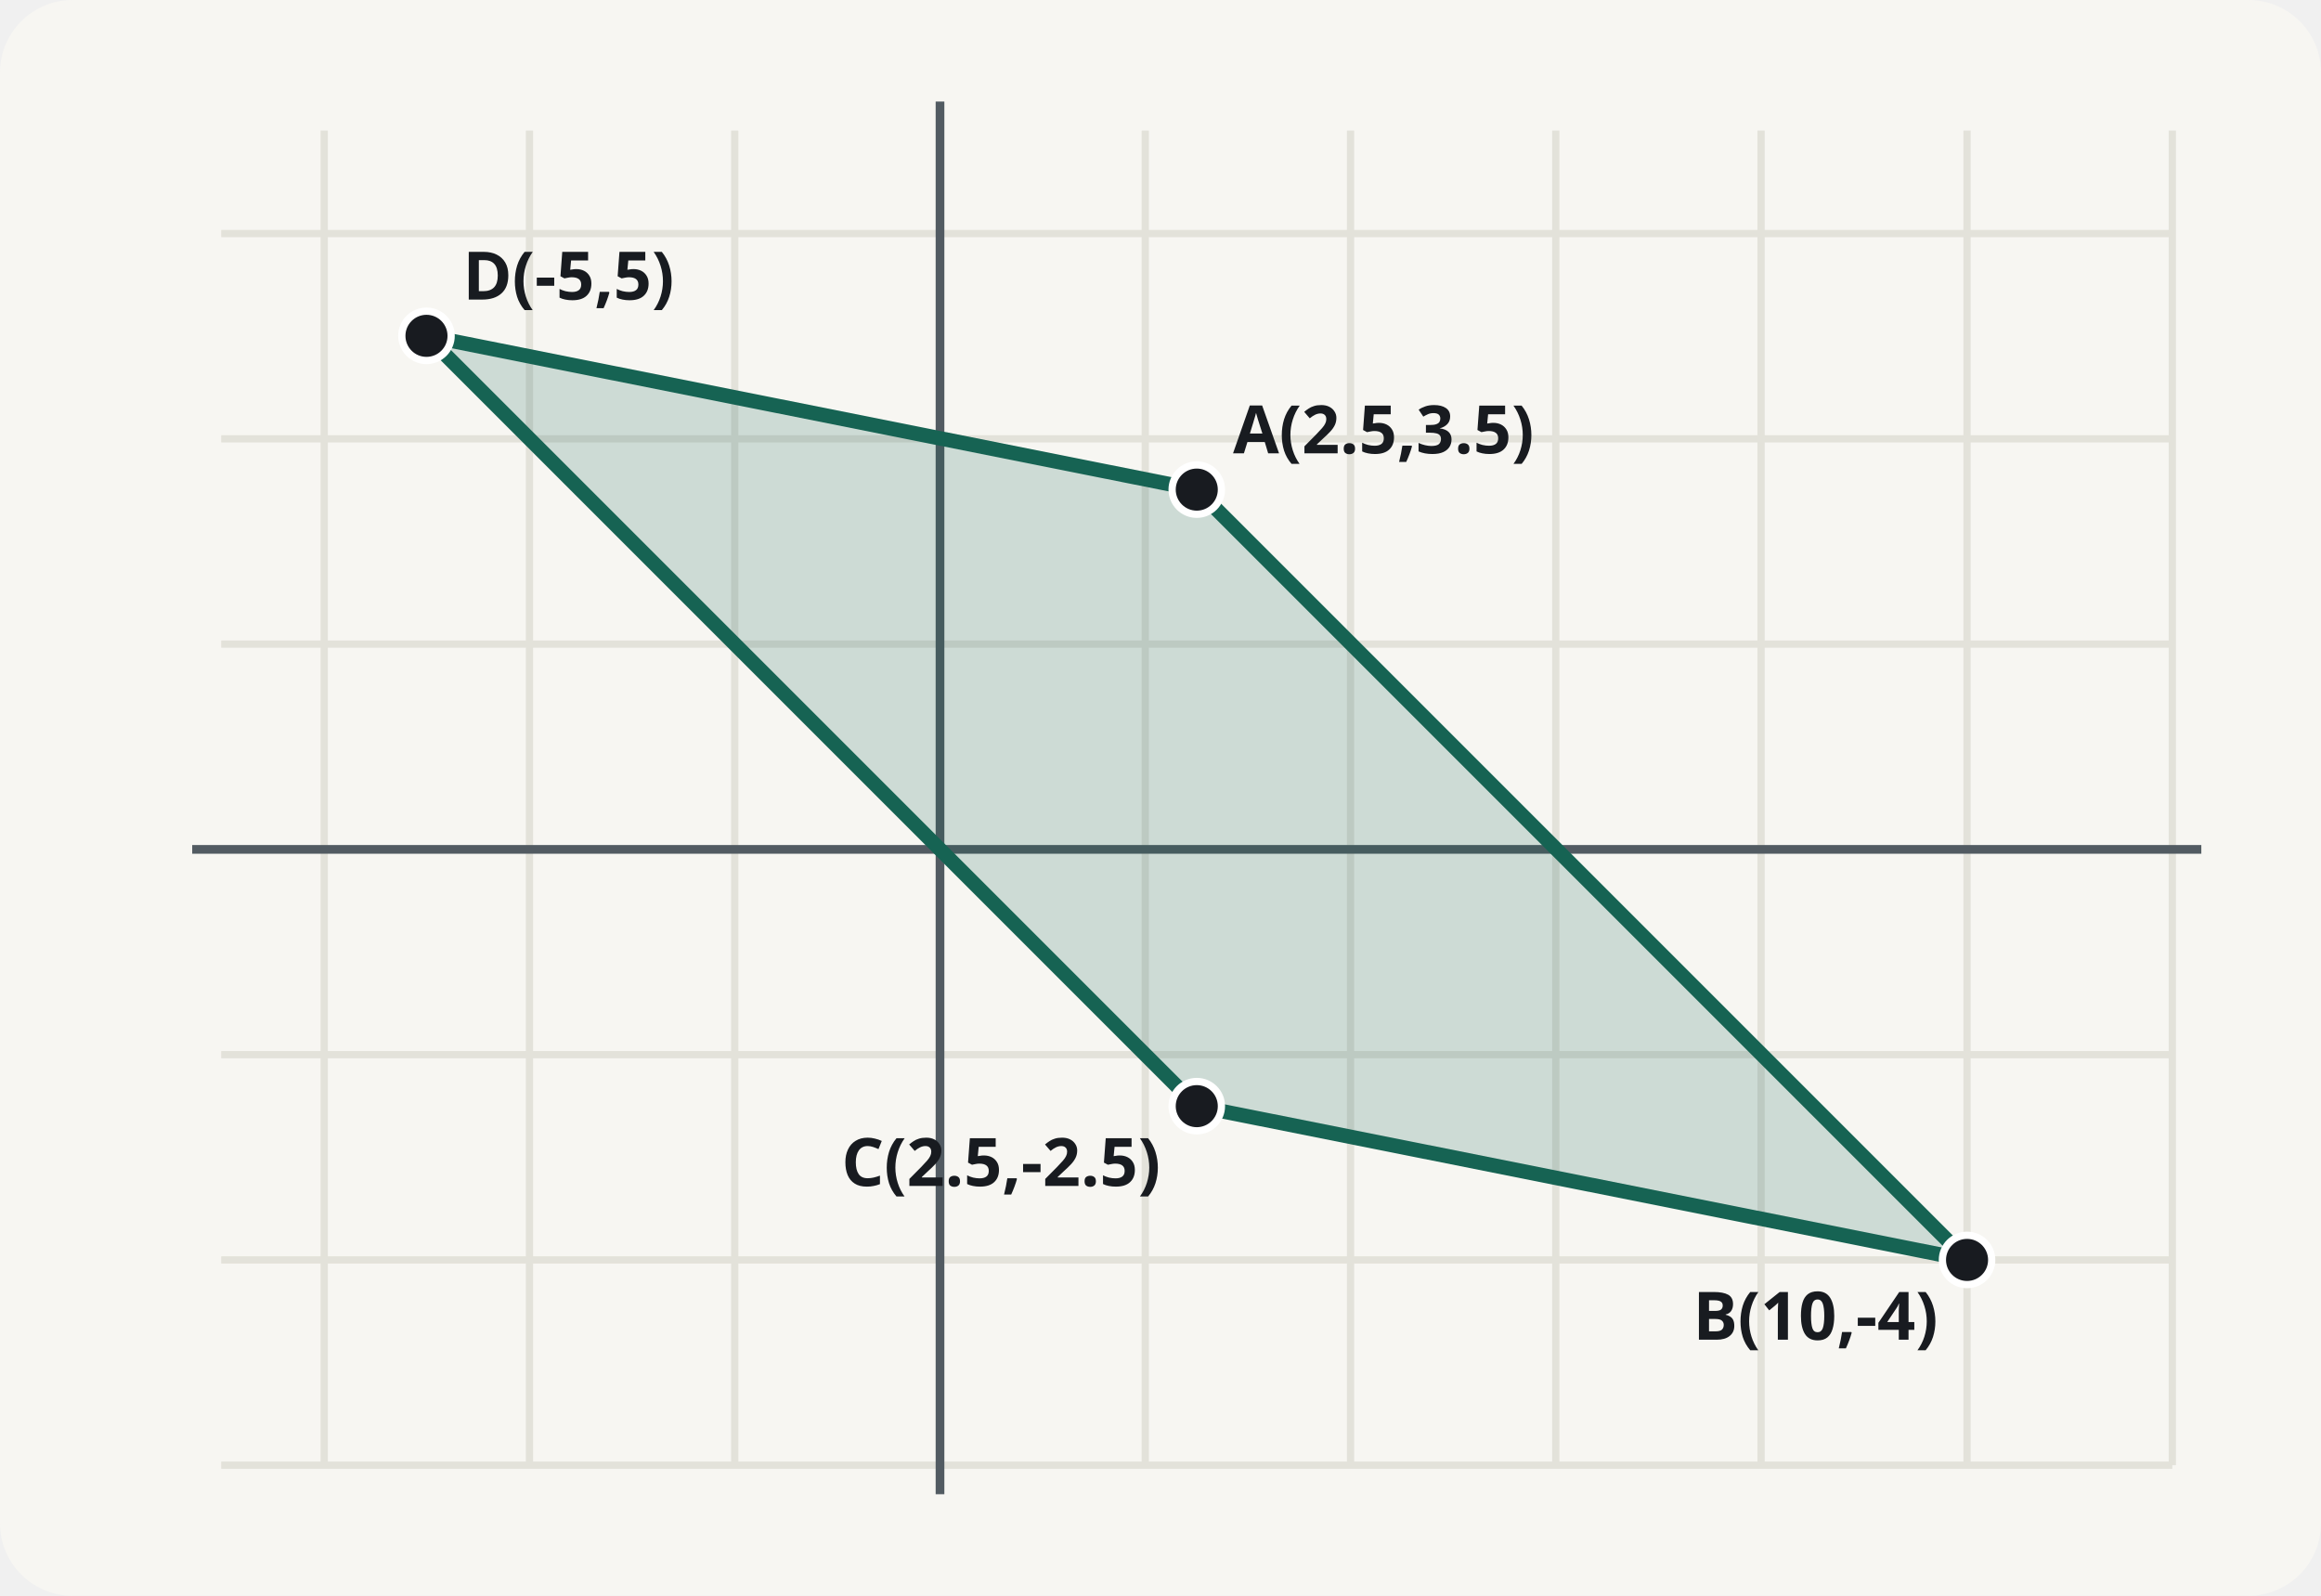
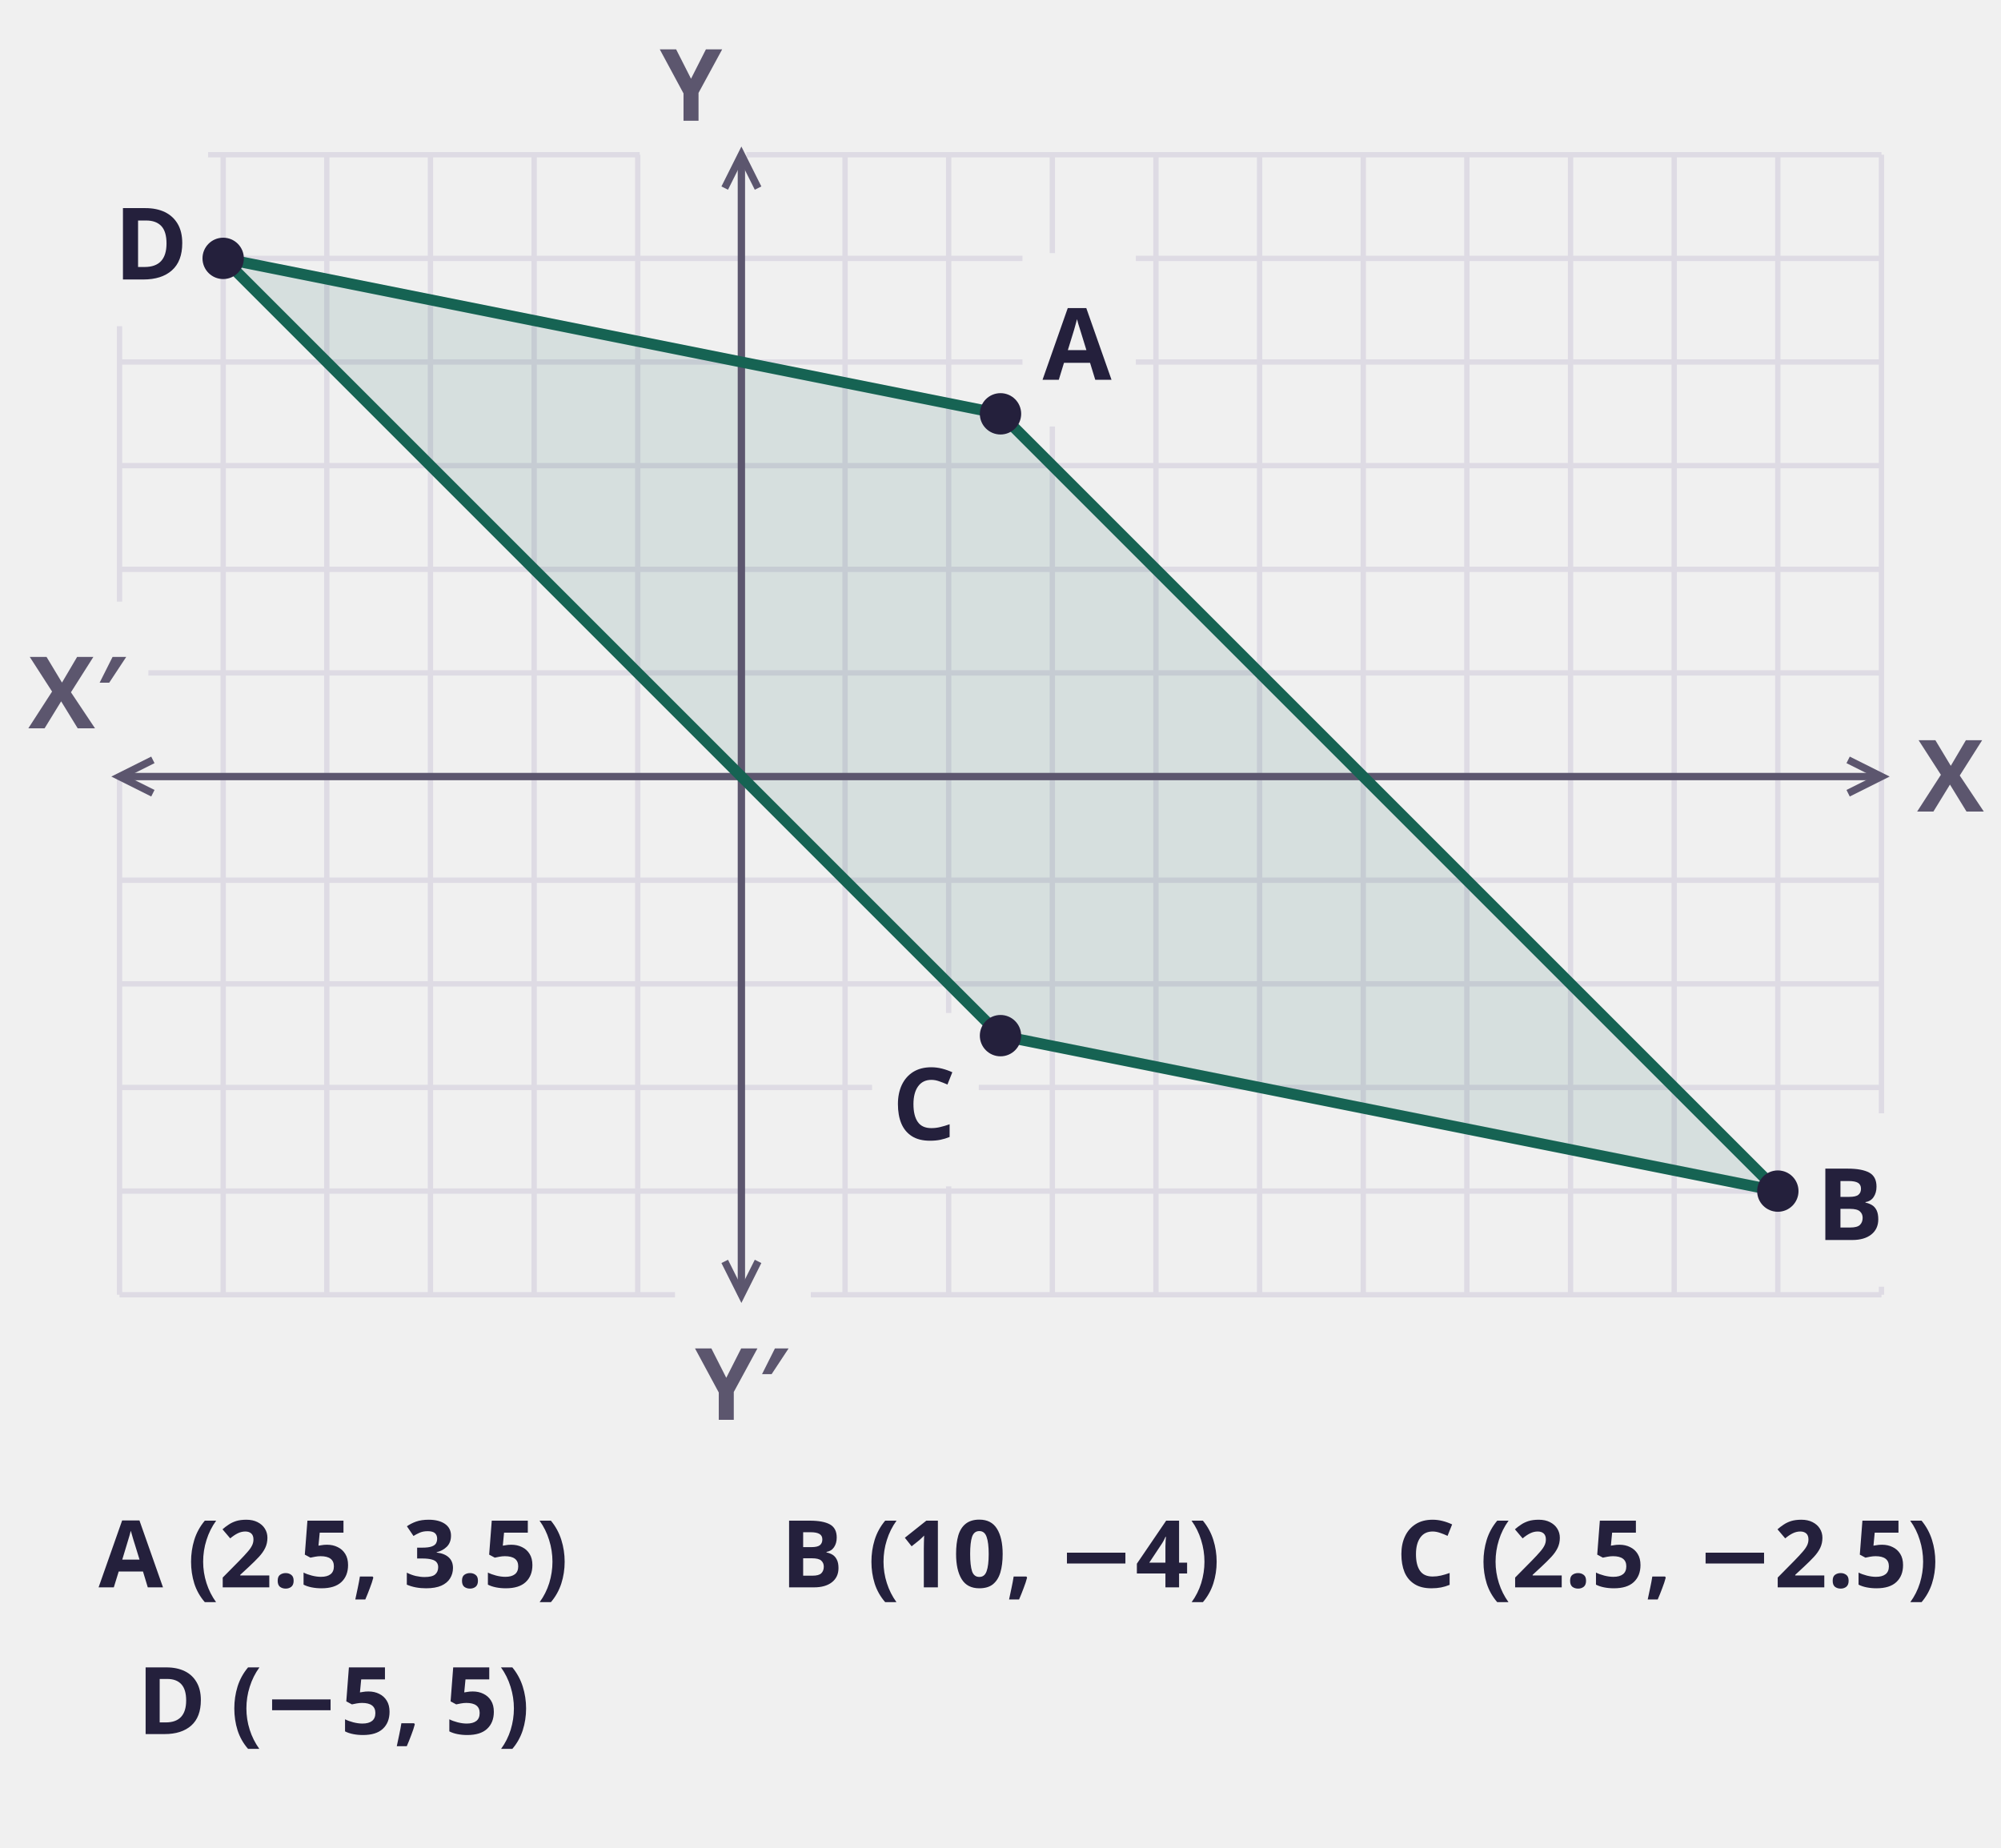
- <svg xmlns="http://www.w3.org/2000/svg" viewBox="0 0 320 220" role="img" aria-labelledby="t desc">
-   <rect width="320" height="220" rx="10" fill="#F7F6F2" />
-   <line x1="44.7" y1="18.0" x2="44.7" y2="202.0" stroke="#E3E2DA" stroke-width="1" />
-   <line x1="73" y1="18.0" x2="73" y2="202.0" stroke="#E3E2DA" stroke-width="1" />
-   <line x1="101.3" y1="18.0" x2="101.3" y2="202.0" stroke="#E3E2DA" stroke-width="1" />
-   <line x1="129.6" y1="18.0" x2="129.6" y2="202.0" stroke="#E3E2DA" stroke-width="1" />
-   <line x1="157.9" y1="18.0" x2="157.9" y2="202.0" stroke="#E3E2DA" stroke-width="1" />
-   <line x1="186.2" y1="18.0" x2="186.2" y2="202.0" stroke="#E3E2DA" stroke-width="1" />
-   <line x1="214.5" y1="18.0" x2="214.5" y2="202.0" stroke="#E3E2DA" stroke-width="1" />
-   <line x1="242.8" y1="18.0" x2="242.8" y2="202.0" stroke="#E3E2DA" stroke-width="1" />
-   <line x1="271.2" y1="18.0" x2="271.2" y2="202.0" stroke="#E3E2DA" stroke-width="1" />
-   <line x1="299.5" y1="18.0" x2="299.5" y2="202.0" stroke="#E3E2DA" stroke-width="1" />
-   <line x1="30.5" y1="202" x2="299.5" y2="202" stroke="#E3E2DA" stroke-width="1" />
-   <line x1="30.5" y1="173.7" x2="299.5" y2="173.7" stroke="#E3E2DA" stroke-width="1" />
-   <line x1="30.5" y1="145.4" x2="299.5" y2="145.4" stroke="#E3E2DA" stroke-width="1" />
-   <line x1="30.5" y1="117.1" x2="299.5" y2="117.1" stroke="#E3E2DA" stroke-width="1" />
-   <line x1="30.5" y1="88.8" x2="299.5" y2="88.8" stroke="#E3E2DA" stroke-width="1" />
-   <line x1="30.5" y1="60.5" x2="299.5" y2="60.5" stroke="#E3E2DA" stroke-width="1" />
-   <line x1="30.5" y1="32.2" x2="299.5" y2="32.2" stroke="#E3E2DA" stroke-width="1" />
-   <line x1="26.5" y1="117.1" x2="303.5" y2="117.1" stroke="#525B62" stroke-width="1.2" />
-   <line x1="129.6" y1="14.0" x2="129.6" y2="206.0" stroke="#525B62" stroke-width="1.2" />
-   <polygon points="165,67.5 271.2,173.7 165,152.5 58.8,46.3" fill="#166353" fill-opacity="0.18" stroke="#166353" stroke-width="2" stroke-linejoin="round" />
-   <circle cx="165" cy="67.5" r="3.4" fill="#181B20" stroke="#FFFFFF" stroke-width="1" />
-   <text x="170" y="62.5" font-family="system-ui,sans-serif" font-size="9.2" font-weight="700" text-anchor="start" fill="#181B20">A(2.5,3.5)</text>
-   <circle cx="271.2" cy="173.7" r="3.4" fill="#181B20" stroke="#FFFFFF" stroke-width="1" />
-   <text x="267.2" y="184.7" font-family="system-ui,sans-serif" font-size="9.2" font-weight="700" text-anchor="end" fill="#181B20">B(10,-4)</text>
-   <circle cx="165" cy="152.5" r="3.4" fill="#181B20" stroke="#FFFFFF" stroke-width="1" />
-   <text x="160" y="163.5" font-family="system-ui,sans-serif" font-size="9.2" font-weight="700" text-anchor="end" fill="#181B20">C(2.5,-2.5)</text>
-   <circle cx="58.8" cy="46.3" r="3.4" fill="#181B20" stroke="#FFFFFF" stroke-width="1" />
-   <text x="63.8" y="41.3" font-family="system-ui,sans-serif" font-size="9.2" font-weight="700" text-anchor="start" fill="#181B20">D(-5,5)</text>
+ <svg xmlns="http://www.w3.org/2000/svg" role="img" font-family="system-ui, sans-serif" font-weight="550" aria-labelledby="t desc" viewBox="0 0 300 277">
+   <g aria-hidden="true" stroke="#dedbe4" stroke-width=".8">
+     <line x1="17.92" y1="48.905" x2="17.92" y2="90.203" />
+     <line x1="17.92" y1="116.203" x2="17.92" y2="194.127" />
+     <line x1="33.459" y1="23.2" x2="33.459" y2="194.127" />
+     <line x1="48.998" y1="23.2" x2="48.998" y2="194.127" />
+     <line x1="64.536" y1="23.2" x2="64.536" y2="194.127" />
+     <line x1="80.075" y1="23.2" x2="80.075" y2="194.127" />
+     <line x1="95.614" y1="23.2" x2="95.614" y2="194.127" />
+     <line x1="126.692" y1="23.2" x2="126.692" y2="194.127" />
+     <line x1="142.231" y1="23.2" x2="142.231" y2="151.88" />
+     <line x1="142.231" y1="177.88" x2="142.231" y2="194.127" />
+     <line x1="157.769" y1="23.2" x2="157.769" y2="37.947" />
+     <line x1="157.769" y1="63.947" x2="157.769" y2="194.127" />
+     <line x1="173.308" y1="23.2" x2="173.308" y2="194.127" />
+     <line x1="188.847" y1="23.2" x2="188.847" y2="194.127" />
+     <line x1="204.386" y1="23.2" x2="204.386" y2="194.127" />
+     <line x1="219.925" y1="23.2" x2="219.925" y2="194.127" />
+     <line x1="235.464" y1="23.2" x2="235.464" y2="194.127" />
+     <line x1="251.002" y1="23.2" x2="251.002" y2="194.127" />
+     <line x1="266.541" y1="23.2" x2="266.541" y2="194.127" />
+     <line x1="282.08" y1="23.2" x2="282.08" y2="166.922" />
+     <line x1="282.08" y1="192.922" x2="282.08" y2="194.127" />
+     <line x1="17.92" y1="194.127" x2="101.2" y2="194.127" />
+     <line x1="121.56" y1="194.127" x2="282.08" y2="194.127" />
+     <line x1="17.92" y1="178.588" x2="269.314" y2="178.588" />
+     <line x1="17.92" y1="163.049" x2="130.744" y2="163.049" />
+     <line x1="146.744" y1="163.049" x2="282.08" y2="163.049" />
+     <line x1="17.92" y1="147.511" x2="282.08" y2="147.511" />
+     <line x1="17.92" y1="131.972" x2="282.08" y2="131.972" />
+     <line x1="22.244" y1="100.894" x2="282.08" y2="100.894" />
+     <line x1="17.92" y1="85.355" x2="282.08" y2="85.355" />
+     <line x1="17.92" y1="69.816" x2="282.08" y2="69.816" />
+     <line x1="17.92" y1="54.278" x2="153.295" y2="54.278" />
+     <line x1="170.295" y1="54.278" x2="282.08" y2="54.278" />
+     <line x1="31.194" y1="38.739" x2="153.295" y2="38.739" />
+     <line x1="170.295" y1="38.739" x2="282.08" y2="38.739" />
+     <line x1="31.194" y1="23.2" x2="95.905" y2="23.2" />
+     <line x1="111.905" y1="23.2" x2="282.08" y2="23.2" />
+   </g>
+   <polygon points="150,62.047 266.541,178.588 150,155.28 33.459,38.739" fill="#166353" fill-opacity="0.12" data-dg-region="ABCD" />
+   <line x1="17.92" y1="116.433" x2="282.08" y2="116.433" stroke="#5c566e" stroke-width="1.1" data-dg-obstacle="X-axis" />
+   <polyline points="277.08,118.933 282.08,116.433 277.08,113.933" fill="none" stroke="#5c566e" stroke-width="1.1" data-dg-obstacle="X-arrow" />
+   <polyline points="22.92,113.933 17.92,116.433 22.92,118.933" fill="none" stroke="#5c566e" stroke-width="1.1" data-dg-obstacle="X′-arrow" />
+   <line x1="111.153" y1="194.127" x2="111.153" y2="23.2" stroke="#5c566e" stroke-width="1.1" data-dg-obstacle="Y-axis" />
+   <polyline points="113.653,28.2 111.153,23.2 108.653,28.2" fill="none" stroke="#5c566e" stroke-width="1.1" data-dg-obstacle="Y-arrow" />
+   <polyline points="108.653,189.127 111.153,194.127 113.653,189.127" fill="none" stroke="#5c566e" stroke-width="1.1" data-dg-obstacle="Y′-arrow" />
+   <line x1="150" y1="62.047" x2="266.541" y2="178.588" stroke="#166353" stroke-width="1.65" stroke-linecap="round" data-dg-obstacle="AB" data-dg-edge="AB" />
+   <line x1="266.541" y1="178.588" x2="150" y2="155.28" stroke="#166353" stroke-width="1.65" stroke-linecap="round" data-dg-obstacle="BC" data-dg-edge="BC" />
+   <line x1="150" y1="155.28" x2="33.459" y2="38.739" stroke="#166353" stroke-width="1.65" stroke-linecap="round" data-dg-obstacle="CD" data-dg-edge="CD" />
+   <line x1="33.459" y1="38.739" x2="150" y2="62.047" stroke="#166353" stroke-width="1.65" stroke-linecap="round" data-dg-obstacle="DA" data-dg-edge="DA" />
+   <circle cx="150" cy="62.047" r="3.1" fill="#24203c" data-dg-obstacle="point-A" data-dg-fill="" data-dg-point="A" />
+   <circle cx="266.541" cy="178.588" r="3.1" fill="#24203c" data-dg-obstacle="point-B" data-dg-fill="" data-dg-point="B" />
+   <circle cx="150" cy="155.28" r="3.1" fill="#24203c" data-dg-obstacle="point-C" data-dg-fill="" data-dg-point="C" />
+   <circle cx="33.459" cy="38.739" r="3.1" fill="#24203c" data-dg-obstacle="point-D" data-dg-fill="" data-dg-point="D" />
+   <text text-anchor="middle" dy=".35em" fill="#5c566e" data-dg-label="X" data-dg-font="vertex" x="292.43" y="116.433" font-size="15">X</text>
+   <text text-anchor="middle" dy=".35em" fill="#5c566e" data-dg-label="X′" data-dg-font="vertex" x="11.52" y="103.953" font-size="15">X′</text>
+   <text text-anchor="middle" dy=".35em" fill="#5c566e" data-dg-label="Y" data-dg-font="vertex" x="103.593" y="12.85" font-size="15">Y</text>
+   <text text-anchor="middle" dy=".35em" fill="#5c566e" data-dg-label="Y′" data-dg-font="vertex" x="111.153" y="207.627" font-size="15">Y′</text>
+   <text text-anchor="middle" dy=".35em" fill="#24203c" data-dg-label="A" data-dg-font="vertex" x="161.475" y="51.697" font-size="15">A</text>
+   <text text-anchor="middle" dy=".35em" fill="#24203c" data-dg-label="B" data-dg-font="vertex" x="277.361" y="180.672" font-size="15">B</text>
+   <text text-anchor="middle" dy=".35em" fill="#24203c" data-dg-label="C" data-dg-font="vertex" x="138.525" y="165.63" font-size="15">C</text>
+   <text text-anchor="middle" dy=".35em" fill="#24203c" data-dg-label="D" data-dg-font="vertex" x="22.639" y="36.655" font-size="15">D</text>
+   <text x="50" y="238" text-anchor="middle" font-size="14" fill="#24203c">A (2.5, 3.5)</text>
+   <text x="150" y="238" text-anchor="middle" font-size="14" fill="#24203c">B (10, −4)</text>
+   <text x="250" y="238" text-anchor="middle" font-size="14" fill="#24203c">C (2.5, −2.5)</text>
+   <text x="50" y="260" text-anchor="middle" font-size="14" fill="#24203c">D (−5, 5)</text>
</svg>
